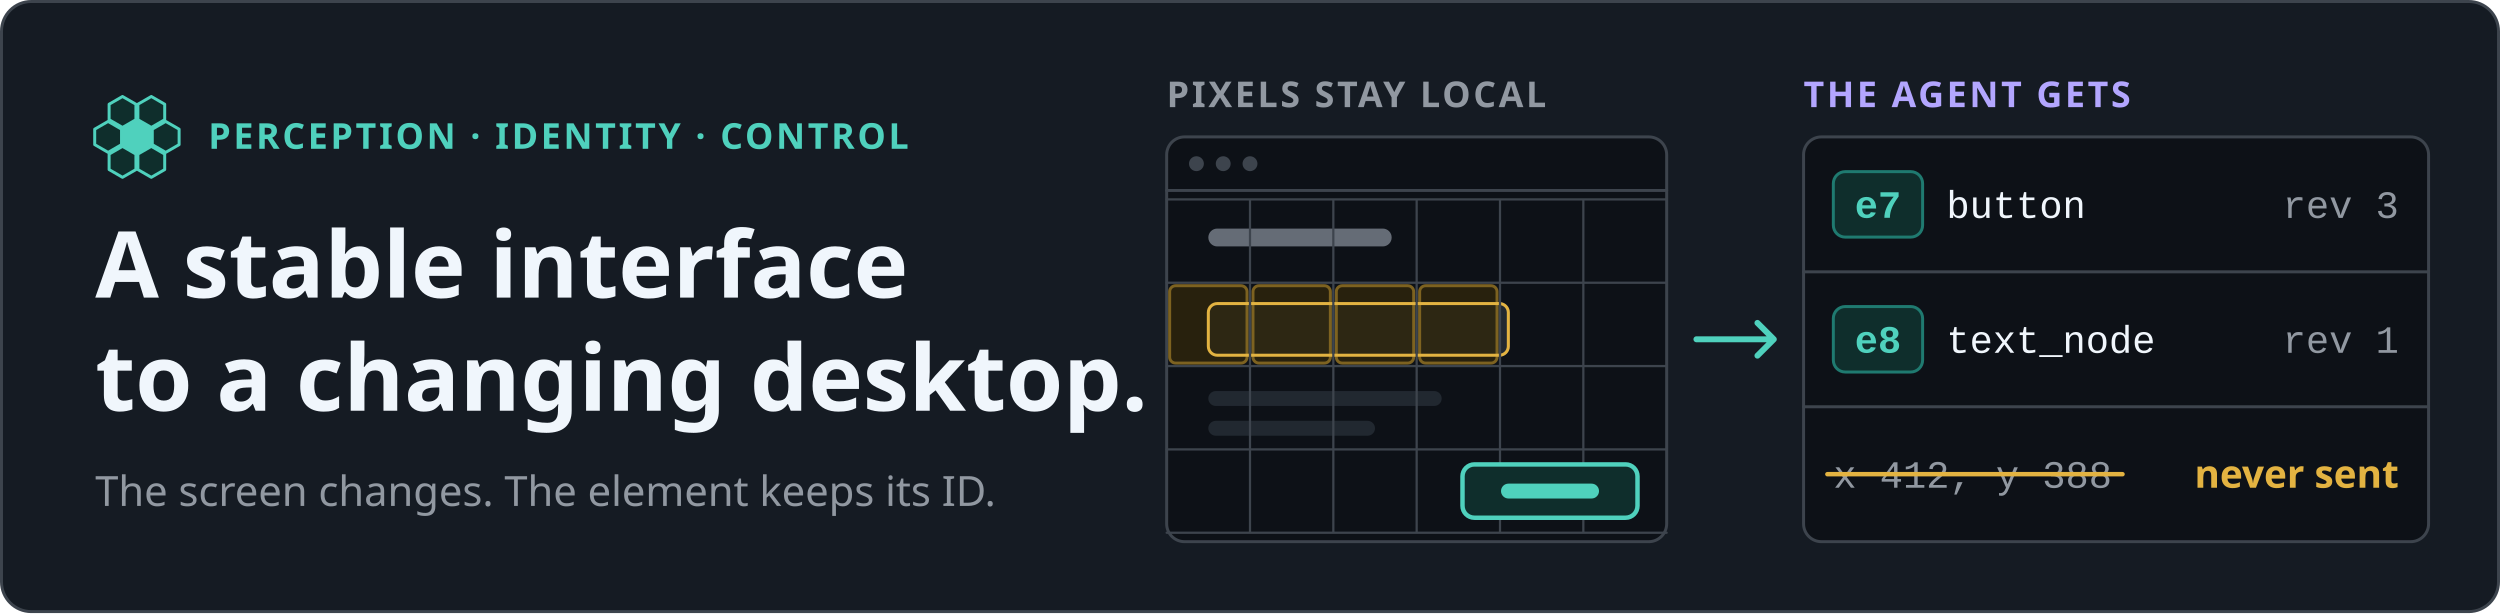
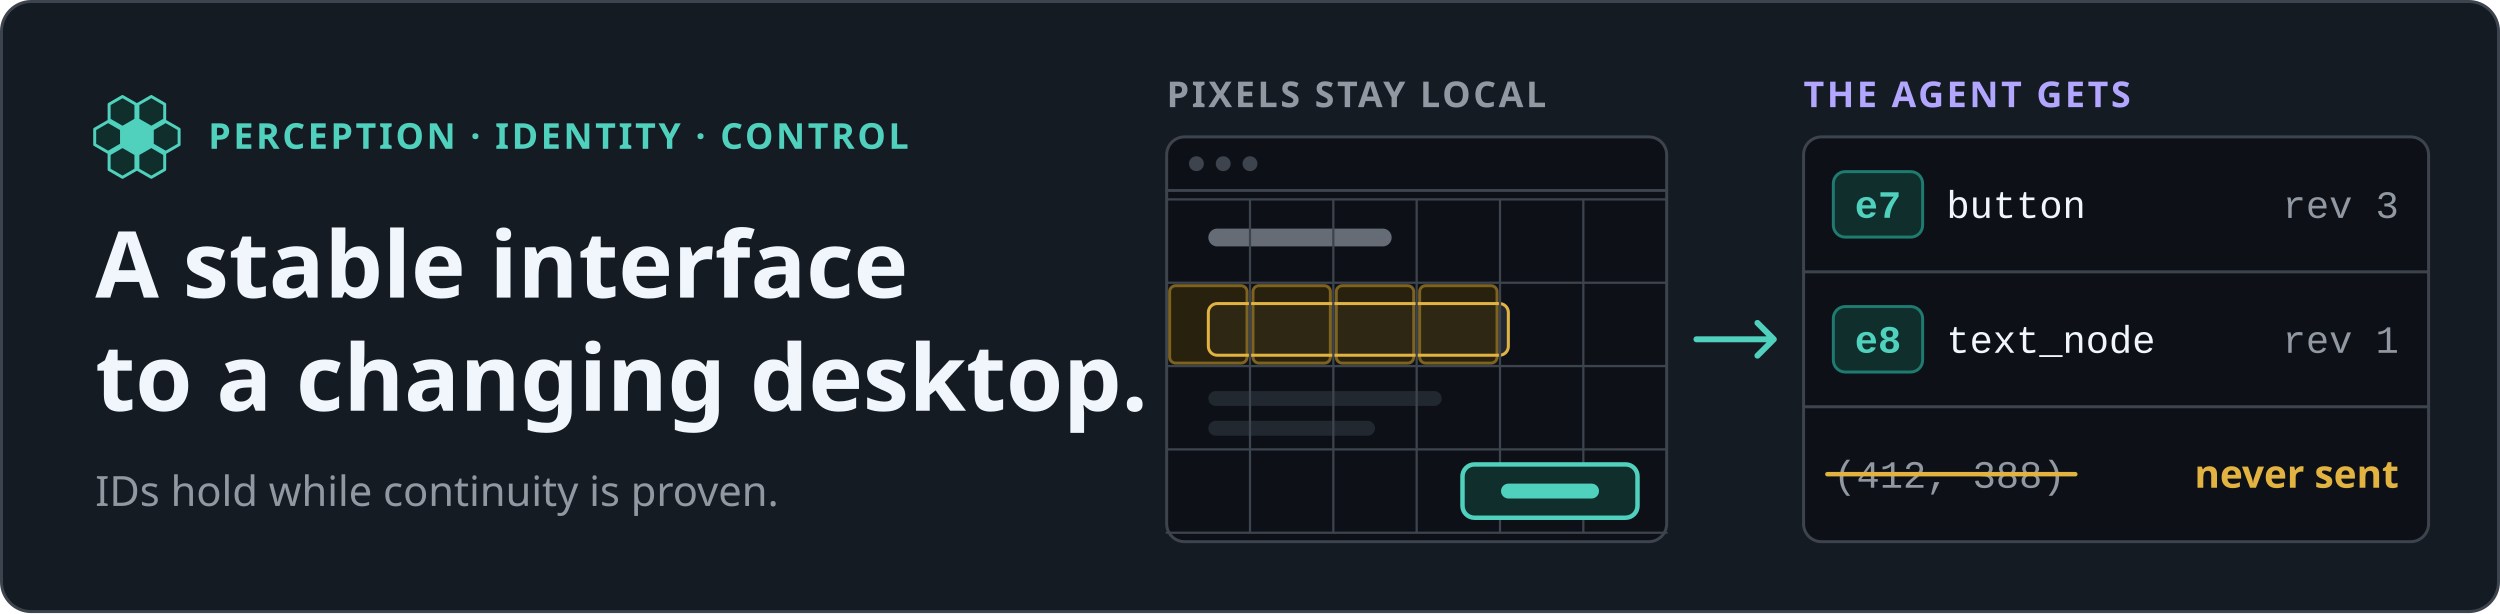
<svg xmlns="http://www.w3.org/2000/svg" viewBox="0 0 840 206" width="840" height="206" role="img" aria-labelledby="title desc">
  <style>text{font-family:-apple-system,BlinkMacSystemFont,"Segoe UI","Noto Sans",Helvetica,Arial,sans-serif}.m{font-family:ui-monospace,SFMono-Regular,"SF Mono",Menlo,Consolas,"Liberation Mono",monospace}</style>
  <rect x="0.5" y="0.5" width="839" height="205" rx="10" fill="#151b23" stroke="#3d444d" />
  <polygon points="50.5,48.6 46,51.2 41.5,48.6 41.5,43.4 46,40.8 50.5,43.4" fill="#4fd1bd" stroke="#4fd1bd" stroke-width="1" stroke-linejoin="round" />
  <polygon points="60.18,48.6 55.67,51.2 51.17,48.6 51.17,43.4 55.67,40.8 60.18,43.4" fill="#0f2e2c" stroke="#4fd1bd" stroke-width="1" stroke-linejoin="round" />
  <polygon points="55.34,40.22 50.84,42.82 46.33,40.22 46.33,35.02 50.84,32.42 55.34,35.02" fill="#0f2e2c" stroke="#4fd1bd" stroke-width="1" stroke-linejoin="round" />
  <polygon points="45.67,40.22 41.16,42.82 36.66,40.22 36.66,35.02 41.16,32.42 45.67,35.02" fill="#0f2e2c" stroke="#4fd1bd" stroke-width="1" stroke-linejoin="round" />
  <polygon points="40.83,48.6 36.33,51.2 31.82,48.6 31.82,43.4 36.33,40.8 40.83,43.4" fill="#0f2e2c" stroke="#4fd1bd" stroke-width="1" stroke-linejoin="round" />
  <polygon points="45.67,56.98 41.16,59.58 36.66,56.98 36.66,51.78 41.16,49.18 45.67,51.78" fill="#0f2e2c" stroke="#4fd1bd" stroke-width="1" stroke-linejoin="round" />
  <polygon points="55.34,56.98 50.84,59.58 46.33,56.98 46.33,51.78 50.84,49.18 55.34,51.78" fill="#0f2e2c" stroke="#4fd1bd" stroke-width="1" stroke-linejoin="round" />
  <text x="70" y="50" font-size="12" fill="#4fd1bd" font-weight="600" letter-spacing="0.9">PERCEPTION · IDENTITY · CONTROL</text>
  <text x="32" y="100" font-size="31" fill="#f0f6fc" font-weight="700">A stable interface</text>
  <text x="32" y="138" font-size="31" fill="#f0f6fc" font-weight="700">to a changing desktop.</text>
-   <text x="32" y="170" font-size="14" fill="#9198a1">The screen changes. The element keeps its ID.</text>
+   <text x="32" y="170" font-size="14" fill="#9198a1">IDs hold while continuity is proven.</text>
  <text x="392" y="36" font-size="12" fill="#9198a1" font-weight="600" letter-spacing="0.9">PIXELS STAY LOCAL</text>
  <rect x="392" y="46" width="168" height="136" rx="6" fill="#0d1117" stroke="#3d444d" />
  <path d="M392 64h168" fill="none" stroke="#3d444d" stroke-width="1" stroke-linecap="round" stroke-linejoin="round" />
  <circle cx="402" cy="55" r="2.5" fill="#3d444d" />
  <circle cx="411" cy="55" r="2.5" fill="#3d444d" />
  <circle cx="420" cy="55" r="2.5" fill="#3d444d" />
  <rect x="406" y="76.8" width="61.6" height="6" rx="3" fill="#656c76" />
  <rect x="406" y="102" width="100.8" height="17.36" rx="3" fill="#212830" stroke="#3d444d" />
  <rect x="406" y="131.4" width="78.4" height="5" rx="2.5" fill="#212830" />
  <rect x="406" y="141.4" width="56" height="5" rx="2.5" fill="#212830" />
  <rect x="393" y="96" width="26" height="26" rx="2" fill="#32270a" stroke="#7d6220" fill-opacity="0.75" />
  <rect x="421" y="96" width="26" height="26" rx="2" fill="#32270a" stroke="#7d6220" fill-opacity="0.75" />
  <rect x="449" y="96" width="26" height="26" rx="2" fill="#32270a" stroke="#7d6220" fill-opacity="0.75" />
  <rect x="477" y="96" width="26" height="26" rx="2" fill="#32270a" stroke="#7d6220" fill-opacity="0.75" />
  <rect x="406" y="102" width="100.8" height="17.36" rx="3" fill="none" stroke="#e3b341" />
  <path d="M420 67v112M448 67v112M476 67v112M504 67v112M532 67v112M392 67h168M392 95h168M392 123h168M392 151h168M392 179h168" fill="none" stroke="#3d444d" stroke-width="0.75" stroke-linecap="round" stroke-linejoin="round" />
  <rect x="491.4" y="156.04" width="58.8" height="17.92" rx="4" fill="#0f2e2c" stroke="#4fd1bd" stroke-width="1.5" />
  <rect x="504.34" y="162.5" width="32.93" height="5" rx="2.5" fill="#4fd1bd" />
  <path d="M570 114L596 114M590.5 108.5L596 114L590.5 119.5" fill="none" stroke="#4fd1bd" stroke-width="2" stroke-linecap="round" stroke-linejoin="round" />
  <text x="606" y="36" font-size="12" fill="#b3a6ff" font-weight="600" letter-spacing="0.9">THE AGENT GETS</text>
  <rect x="606" y="46" width="210" height="136" rx="6" fill="#0d1117" stroke="#3d444d" />
  <rect x="616" y="57.67" width="30" height="22" rx="4" fill="#0f2e2c" stroke="#1f7a70" />
  <text x="631" y="73.17" font-size="13" fill="#4fd1bd" font-weight="600" text-anchor="middle" class="m">e7</text>
  <text x="654" y="73.22" font-size="13" fill="#f0f6fc" class="m">button</text>
  <text x="806" y="73.22" font-size="13" fill="#9198a1" text-anchor="end" class="m">rev 3</text>
  <path d="M606 91.33h210" fill="none" stroke="#3d444d" stroke-width="1" stroke-linecap="round" stroke-linejoin="round" />
  <rect x="616" y="103" width="30" height="22" rx="4" fill="#0f2e2c" stroke="#1f7a70" />
  <text x="631" y="118.5" font-size="13" fill="#4fd1bd" font-weight="600" text-anchor="middle" class="m">e8</text>
  <text x="654" y="118.55" font-size="13" fill="#f0f6fc" class="m">text_node</text>
  <text x="806" y="118.55" font-size="13" fill="#9198a1" text-anchor="end" class="m">rev 1</text>
  <path d="M606 136.67h210" fill="none" stroke="#3d444d" stroke-width="1" stroke-linecap="round" stroke-linejoin="round" />
-   <text x="616" y="163.88" font-size="13" fill="#9198a1" class="m">x 412, y 388</text>
-   <path d="M614 159.33h99.16" fill="none" stroke="#e3b341" stroke-width="1.5" stroke-linecap="round" stroke-linejoin="round" />
+   <text x="616" y="163.88" font-size="13" fill="#9198a1" class="m">(412, 388)</text>
+   <path d="M614 159.33h83.3" fill="none" stroke="#e3b341" stroke-width="1.5" stroke-linecap="round" stroke-linejoin="round" />
  <text x="806" y="163.88" font-size="13" fill="#e3b341" font-weight="600" text-anchor="end">never sent</text>
</svg>
